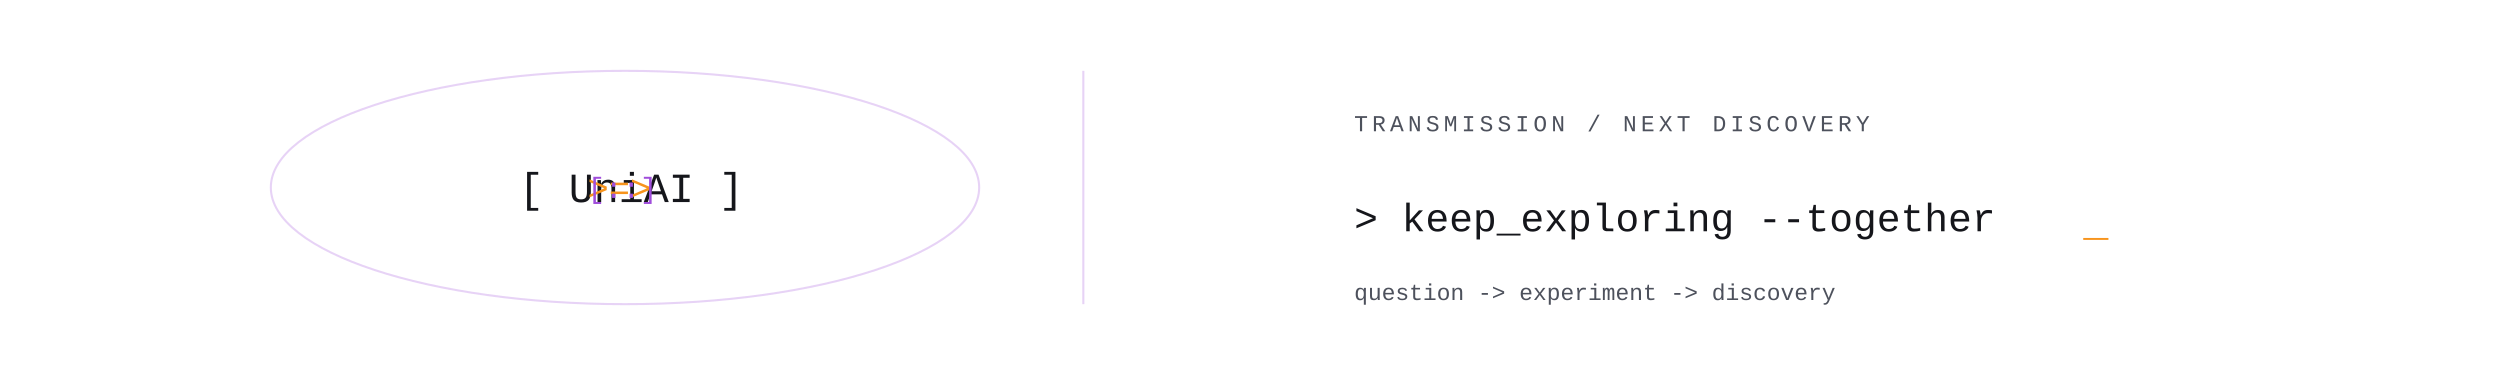
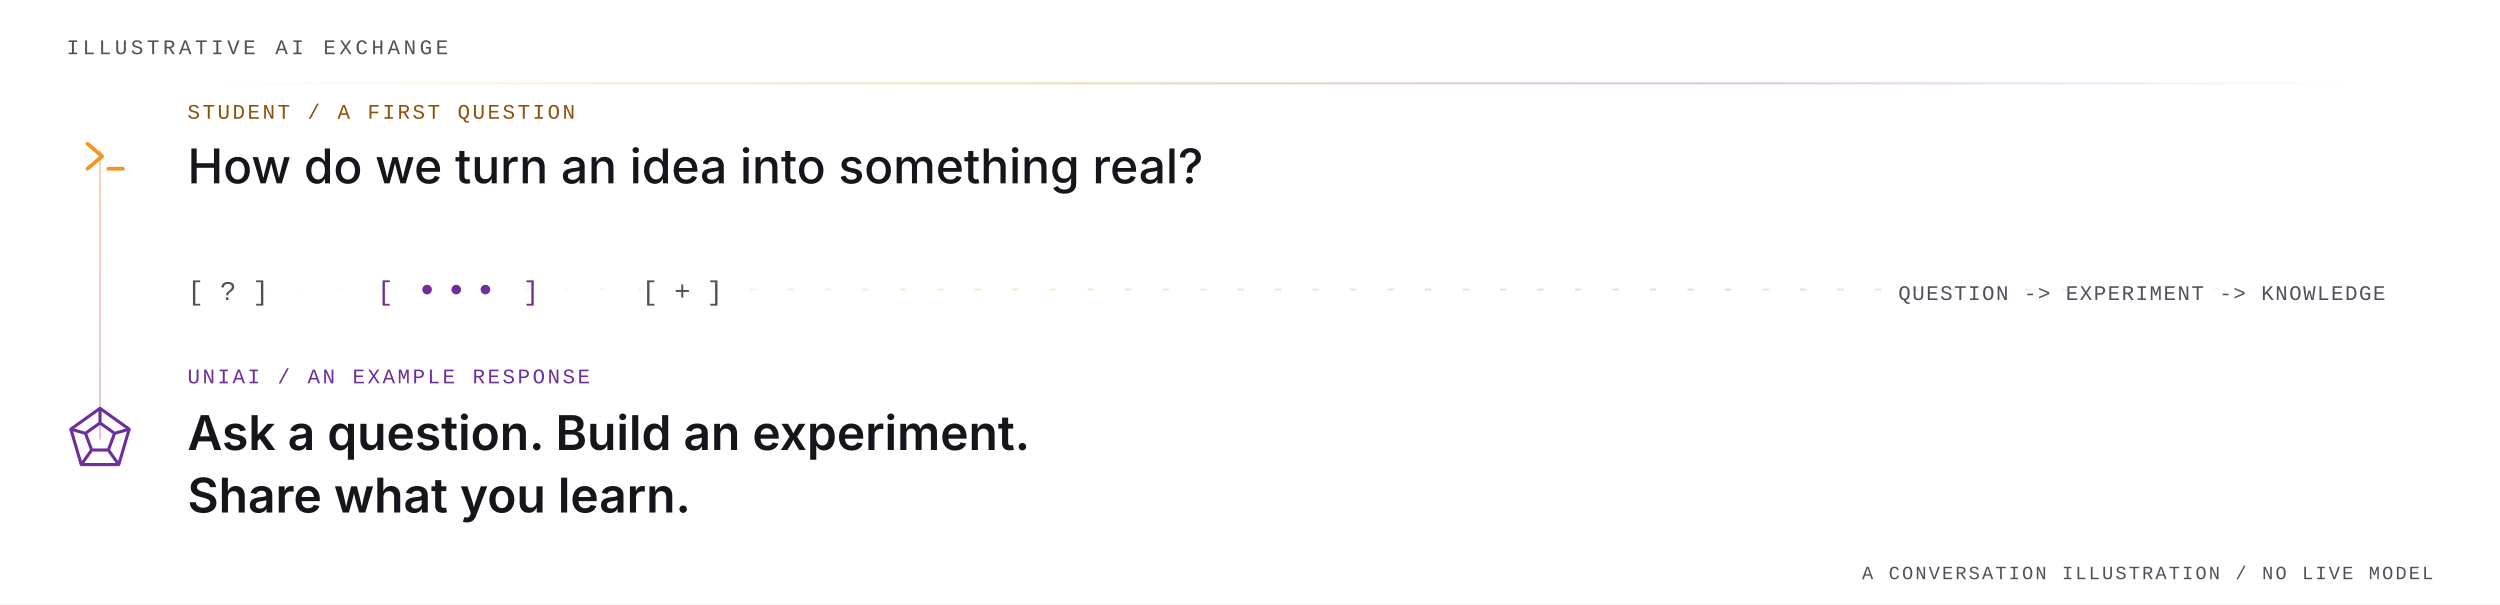
- <svg xmlns="http://www.w3.org/2000/svg" width="1200" height="180" viewBox="0 0 1200 180" role="img" aria-labelledby="title desc">
+ <svg xmlns="http://www.w3.org/2000/svg" width="1200" height="290" viewBox="0 0 1200 290" fill="none" role="img" aria-labelledby="title description">
  <defs>
-     <clipPath id="typing">
-       <rect class="reveal" x="650" y="89" width="470" height="30" />
+     <linearGradient id="thread" x1="48" y1="45" x2="48" y2="245" gradientUnits="userSpaceOnUse">
+       <stop stop-color="#F7941D" />
+       <stop offset="1" stop-color="#A04EDB" />
+     </linearGradient>
+     <linearGradient id="signal" x1="90" y1="0" x2="1128" y2="0" gradientUnits="userSpaceOnUse">
+       <stop stop-color="#F7941D" stop-opacity="0" />
+       <stop offset=".4" stop-color="#F7941D" />
+       <stop offset=".7" stop-color="#A04EDB" />
+       <stop offset="1" stop-color="#A04EDB" stop-opacity="0" />
+     </linearGradient>
+     <clipPath id="prompt-clip">
+       <rect class="prompt-mask" x="90" y="57" width="1060" height="41" />
+     </clipPath>
+     <clipPath id="reply-clip">
+       <rect class="reply-mask" x="90" y="187" width="1060" height="69" />
    </clipPath>
  </defs>
-   <style>text{font-family:ui-monospace,SFMono-Regular,Consolas,'Liberation Mono',monospace}.ship{animation:ascii-flight 24s linear infinite;animation-delay:-3s}.sat{animation:ascii-relay 35s linear infinite;animation-delay:-12s}.reveal{animation:type 12s steps(28,end) infinite;transform-origin:650px 0}.cursor{animation:blink 1.2s steps(2,end) infinite}@keyframes ascii-flight{0.0%{transform:translate(170.00px,0.00px)}6.25%{transform:translate(157.06px,21.43px)}12.5%{transform:translate(120.21px,39.60px)}18.75%{transform:translate(65.06px,51.74px)}25.0%{transform:translate(0.00px,56.00px)}31.25%{transform:translate(-65.06px,51.74px)}37.5%{transform:translate(-120.21px,39.60px)}43.75%{transform:translate(-157.06px,21.43px)}50.0%{transform:translate(-170.00px,0.00px)}56.25%{transform:translate(-157.06px,-21.43px)}62.5%{transform:translate(-120.21px,-39.60px)}68.75%{transform:translate(-65.06px,-51.74px)}75.0%{transform:translate(-0.00px,-56.00px)}81.25%{transform:translate(65.06px,-51.74px)}87.5%{transform:translate(120.21px,-39.60px)}93.75%{transform:translate(157.06px,-21.43px)}100.0%{transform:translate(170.00px,-0.00px)}}@keyframes ascii-relay{0.0%{transform:translate(-31.81px,44.80px)}6.25%{transform:translate(-81.56px,37.39px)}12.5%{transform:translate(-118.90px,24.29px)}18.75%{transform:translate(-138.13px,7.49px)}25.0%{transform:translate(-136.34px,-10.45px)}31.25%{transform:translate(-113.79px,-26.80px)}37.5%{transform:translate(-73.91px,-39.07px)}43.75%{transform:translate(-22.79px,-45.39px)}50.0%{transform:translate(31.81px,-44.80px)}56.25%{transform:translate(81.56px,-37.39px)}62.5%{transform:translate(118.90px,-24.29px)}68.75%{transform:translate(138.13px,-7.49px)}75.0%{transform:translate(136.34px,10.45px)}81.25%{transform:translate(113.79px,26.80px)}87.5%{transform:translate(73.91px,39.07px)}93.75%{transform:translate(22.79px,45.39px)}100.0%{transform:translate(-31.81px,44.80px)}}@keyframes type{0%,8%{transform:scaleX(0)}42%,92%{transform:scaleX(1)}100%{transform:scaleX(0)}}@keyframes blink{50%{opacity:0}}@media(prefers-reduced-motion:reduce){.ship,.sat,.reveal,.cursor{animation:none}}</style>
-   <rect width="1200" height="180" fill="#FFFFFF" />
-   <g fill="none" stroke="#A04EDB" opacity=".25">
-     <ellipse cx="300" cy="90" rx="170" ry="56" />
-     <path d="M520 34v112" />
-   </g>
-   <text x="249" y="97" font-size="20" fill="#15161B">[ UniAI ]</text>
-   <g transform="translate(300 90)">
-     <g class="ship">
-       <text x="-18" y="6" font-size="17" fill="#F7941D">&gt;=&gt;</text>
-     </g>
-     <g class="sat">
-       <text x="-18" y="5" font-size="14" fill="#A04EDB">[::]</text>
+   <style>
+ text{font-family:system-ui,-apple-system,BlinkMacSystemFont,'Segoe UI',sans-serif}
+ .mono{font-family:ui-monospace,SFMono-Regular,Consolas,'Liberation Mono',monospace}
+ .prompt-mask{transform-origin:90px 0;animation:prompt-type 16s steps(42,end) infinite}
+ .reply-mask{transform-origin:90px 0;animation:reply-type 16s steps(64,end) infinite}
+ .content{animation:cycle 16s ease-in-out infinite}
+ .dot{animation:think 2.4s ease-in-out infinite}
+ .d2{animation-delay:.3s}.d3{animation-delay:.6s}
+ .signal{stroke-dasharray:3 15;animation:signal 8s linear infinite}
+ .avatar{transform-origin:48px 211px;animation:avatar 16s ease-in-out infinite}
+ @keyframes prompt-type{0%{transform:scaleX(0)}10%,100%{transform:scaleX(1)}}
+ @keyframes reply-type{0%,20%{transform:scaleX(0)}39%,100%{transform:scaleX(1)}}
+ @keyframes cycle{0%,97%,100%{opacity:0}3%,94%{opacity:1}}
+ @keyframes think{0%,100%{opacity:.25;transform:translateY(0)}50%{opacity:.9;transform:translateY(-2px)}}
+ @keyframes signal{to{stroke-dashoffset:-144}}
+ @keyframes avatar{0%,20%,100%{opacity:.65}35%,90%{opacity:1}}
+ @media(prefers-reduced-motion:reduce){.prompt-mask,.reply-mask,.content,.dot,.signal,.avatar{animation:none;transform:none;opacity:1}}
+ </style>
+   <rect width="1200" height="290" fill="#FFFFFF" />
+   <text class="mono" x="32" y="26" fill="#4D515C" font-size="10" letter-spacing="1.7">ILLUSTRATIVE AI EXCHANGE</text>
+   <path d="M32 40H1168" stroke="url(#signal)" stroke-width="1" opacity=".35" />
+   <path d="M48 72V211" stroke="url(#thread)" stroke-width="1" opacity=".35" />
+   <path d="M42 69l7 6-7 6M52 81h7" stroke="#F7941D" stroke-width="1.8" stroke-linecap="round" stroke-linejoin="round" />
+   <text class="mono" x="90" y="57" fill="#8F4F09" font-size="10" letter-spacing="1.2">STUDENT / A FIRST QUESTION</text>
+   <g class="content">
+     <g clip-path="url(#prompt-clip)">
+       <text x="90" y="88" fill="#15161B" font-size="23" font-weight="500">How do we turn an idea into something real?</text>
    </g>
  </g>
-   <text x="650" y="63" font-size="11" letter-spacing="2" fill="#4D515C">TRANSMISSION / NEXT DISCOVERY</text>
-   <g clip-path="url(#typing)">
-     <text x="650" y="111" font-size="19" fill="#15161B">&gt; keep_exploring --together</text>
+   <g aria-hidden="true">
+     <path class="signal" d="M90 139H1145" stroke="url(#signal)" stroke-width="1" opacity=".24" />
+     <text class="mono" x="90" y="144" fill="#4D515C" font-size="13">[ ? ]</text>
+     <text class="mono" x="181" y="144" fill="#6C2F9B" font-size="13">[</text>
+     <circle class="dot" cx="205" cy="139" r="2.3" fill="#6C2F9B" />
+     <circle class="dot d2" cx="219" cy="139" r="2.3" fill="#6C2F9B" />
+     <circle class="dot d3" cx="233" cy="139" r="2.3" fill="#6C2F9B" />
+     <text class="mono" x="251" y="144" fill="#6C2F9B" font-size="13">]</text>
+     <text class="mono" x="308" y="144" fill="#4D515C" font-size="13">[ + ]</text>
+     <text class="mono" x="1145" y="144" fill="#4D515C" font-size="10" text-anchor="end" letter-spacing=".7">QUESTION -&gt; EXPERIMENT -&gt; KNOWLEDGE</text>
  </g>
-   <text class="cursor" x="1000" y="113" fill="#F7941D" font-size="20">_</text>
-   <text x="650" y="144" fill="#4D515C" font-size="11">question -&gt; experiment -&gt; discovery</text>
+   <g class="avatar" stroke="#6C2F9B" stroke-width="1.5" stroke-linejoin="round">
+     <path d="M48 196l14 10-5 17H39l-5-17z" />
+     <path d="M48 203l7 5-3 8h-8l-3-8zM48 196v7M62 206l-7 2M57 223l-5-7M39 223l5-7M34 206l7 2" />
+   </g>
+   <text class="mono" x="90" y="184" fill="#6C2F9B" font-size="10" letter-spacing="1.2">UNIAI / AN EXAMPLE RESPONSE</text>
+   <g class="content">
+     <g clip-path="url(#reply-clip)">
+       <text x="90" y="216" fill="#15161B" font-size="23" font-weight="600">Ask a question. Build an experiment.</text>
+       <text x="90" y="246" fill="#15161B" font-size="23" font-weight="600">Share what you learn.</text>
+     </g>
+   </g>
+   <text class="mono" x="1168" y="278" text-anchor="end" fill="#4D515C" font-size="9" letter-spacing="1">A CONVERSATION ILLUSTRATION / NO LIVE MODEL</text>
</svg>
